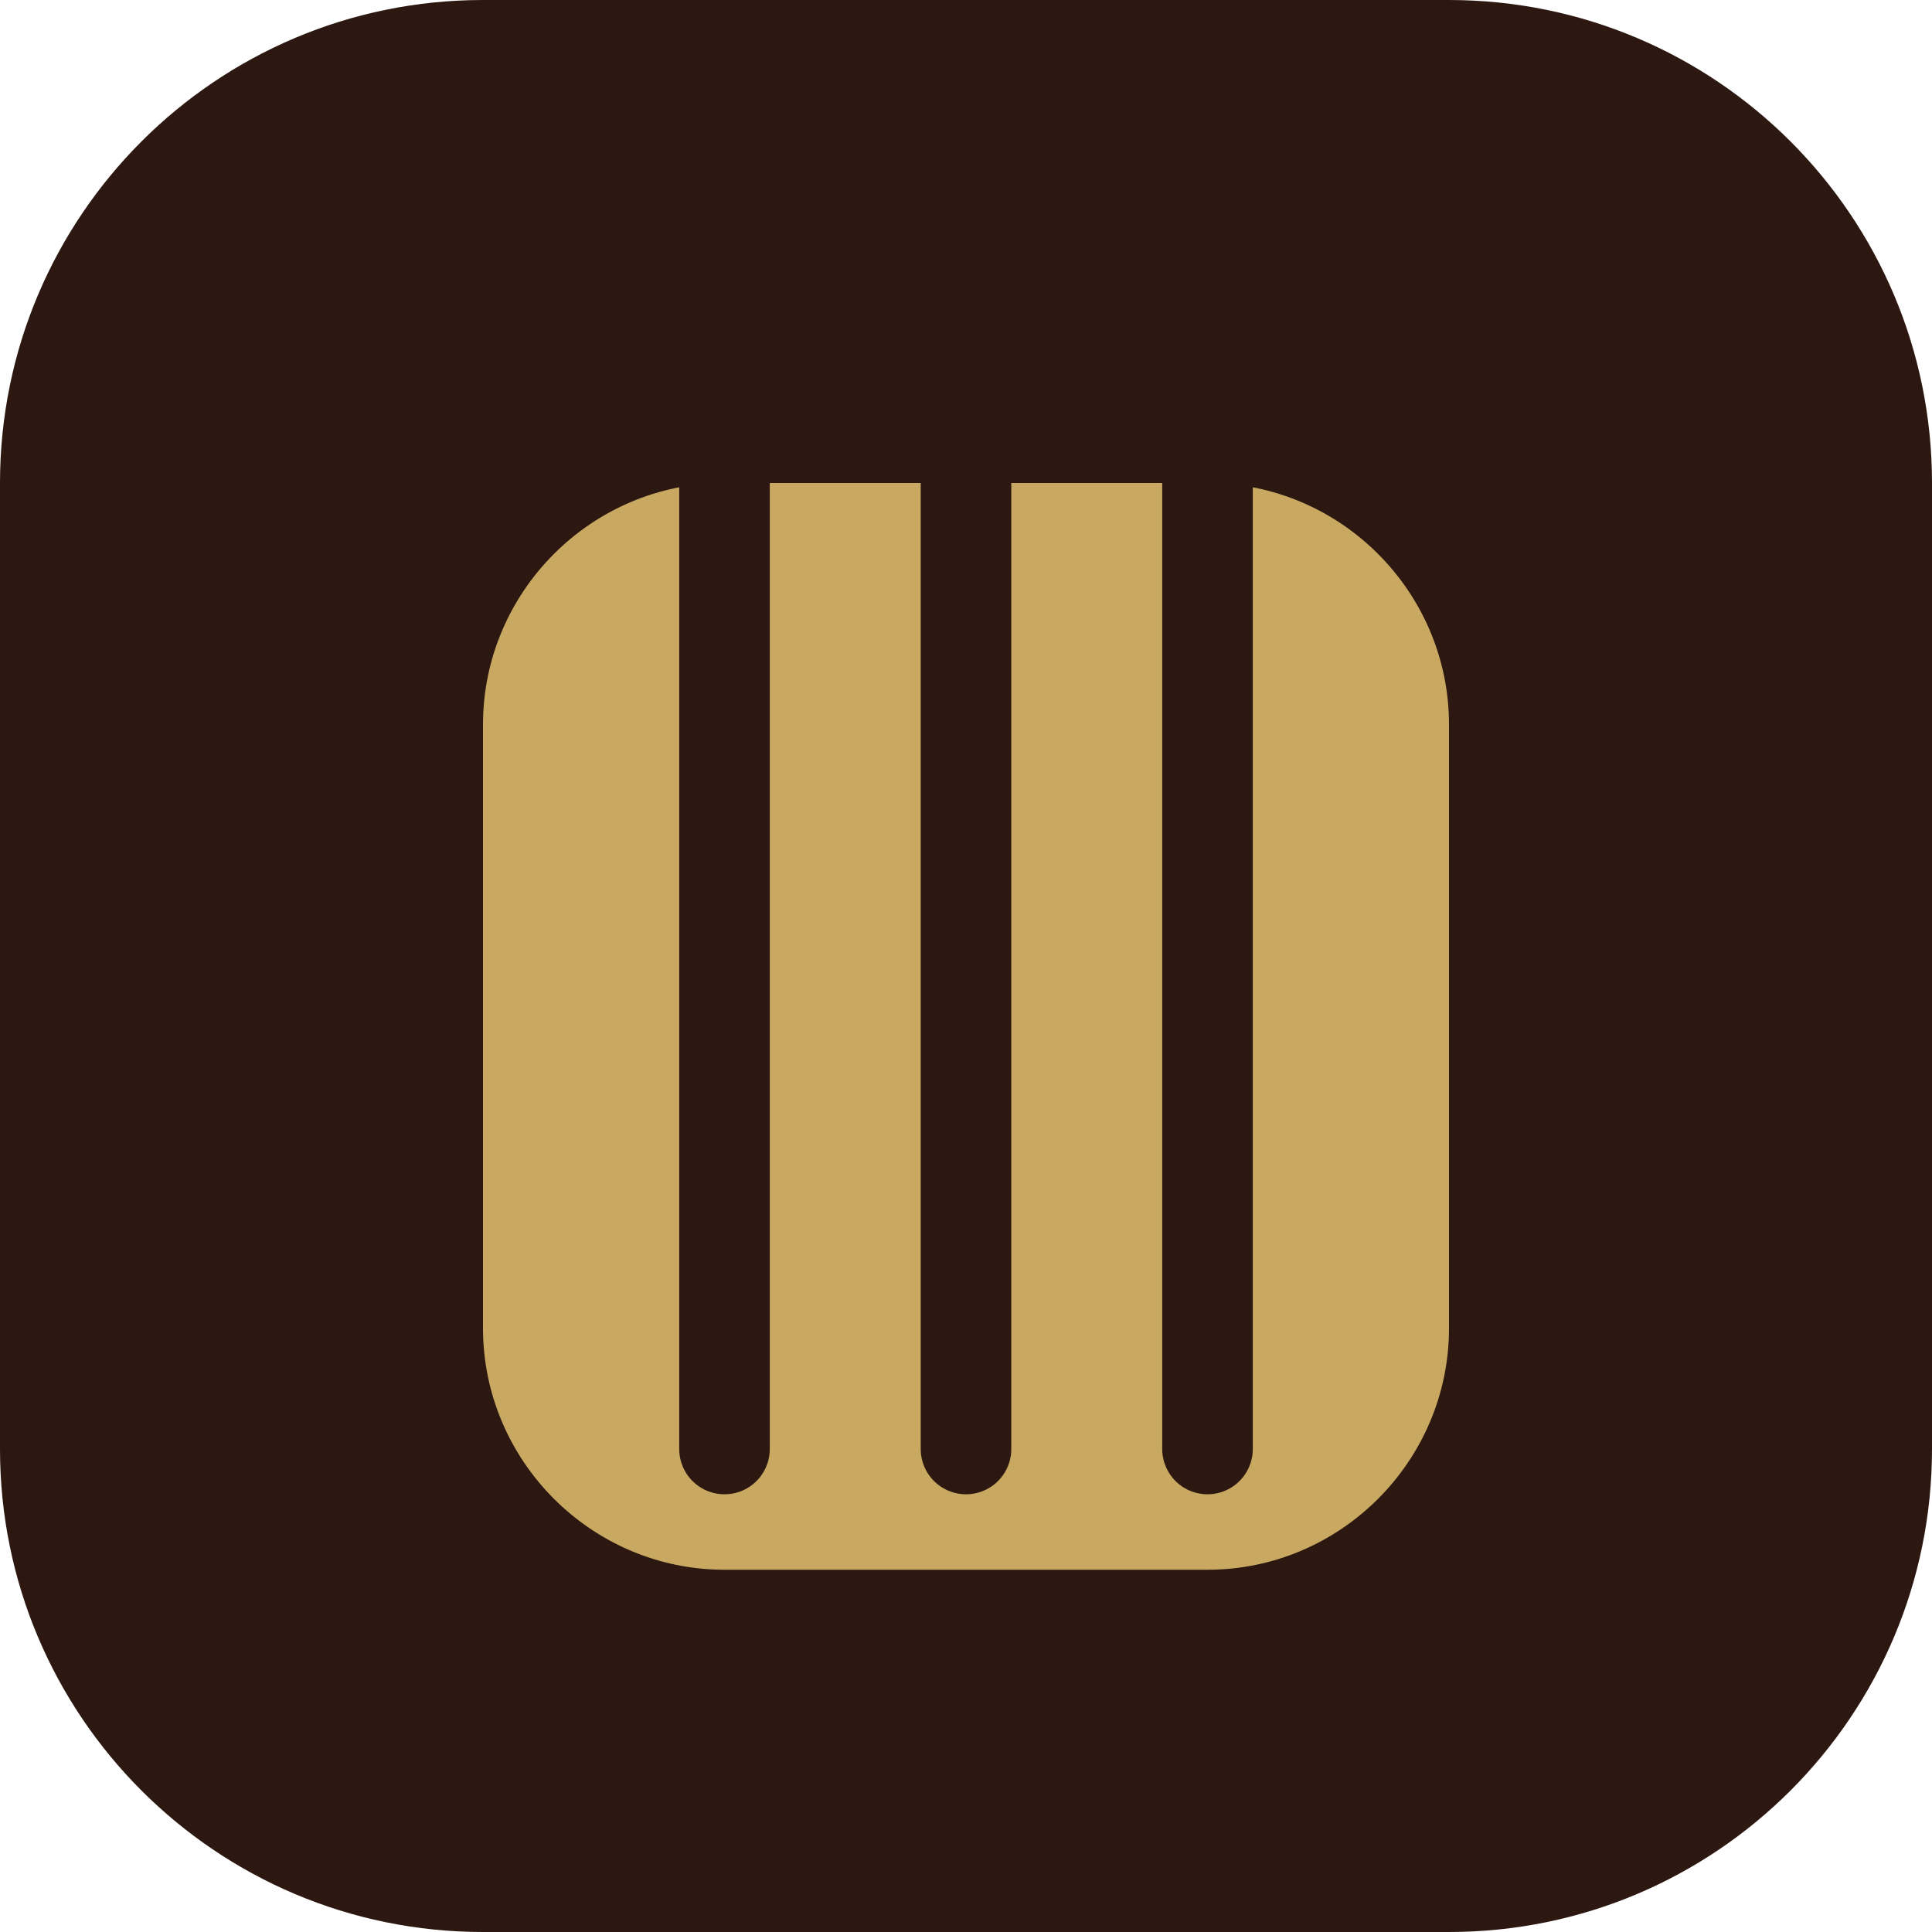
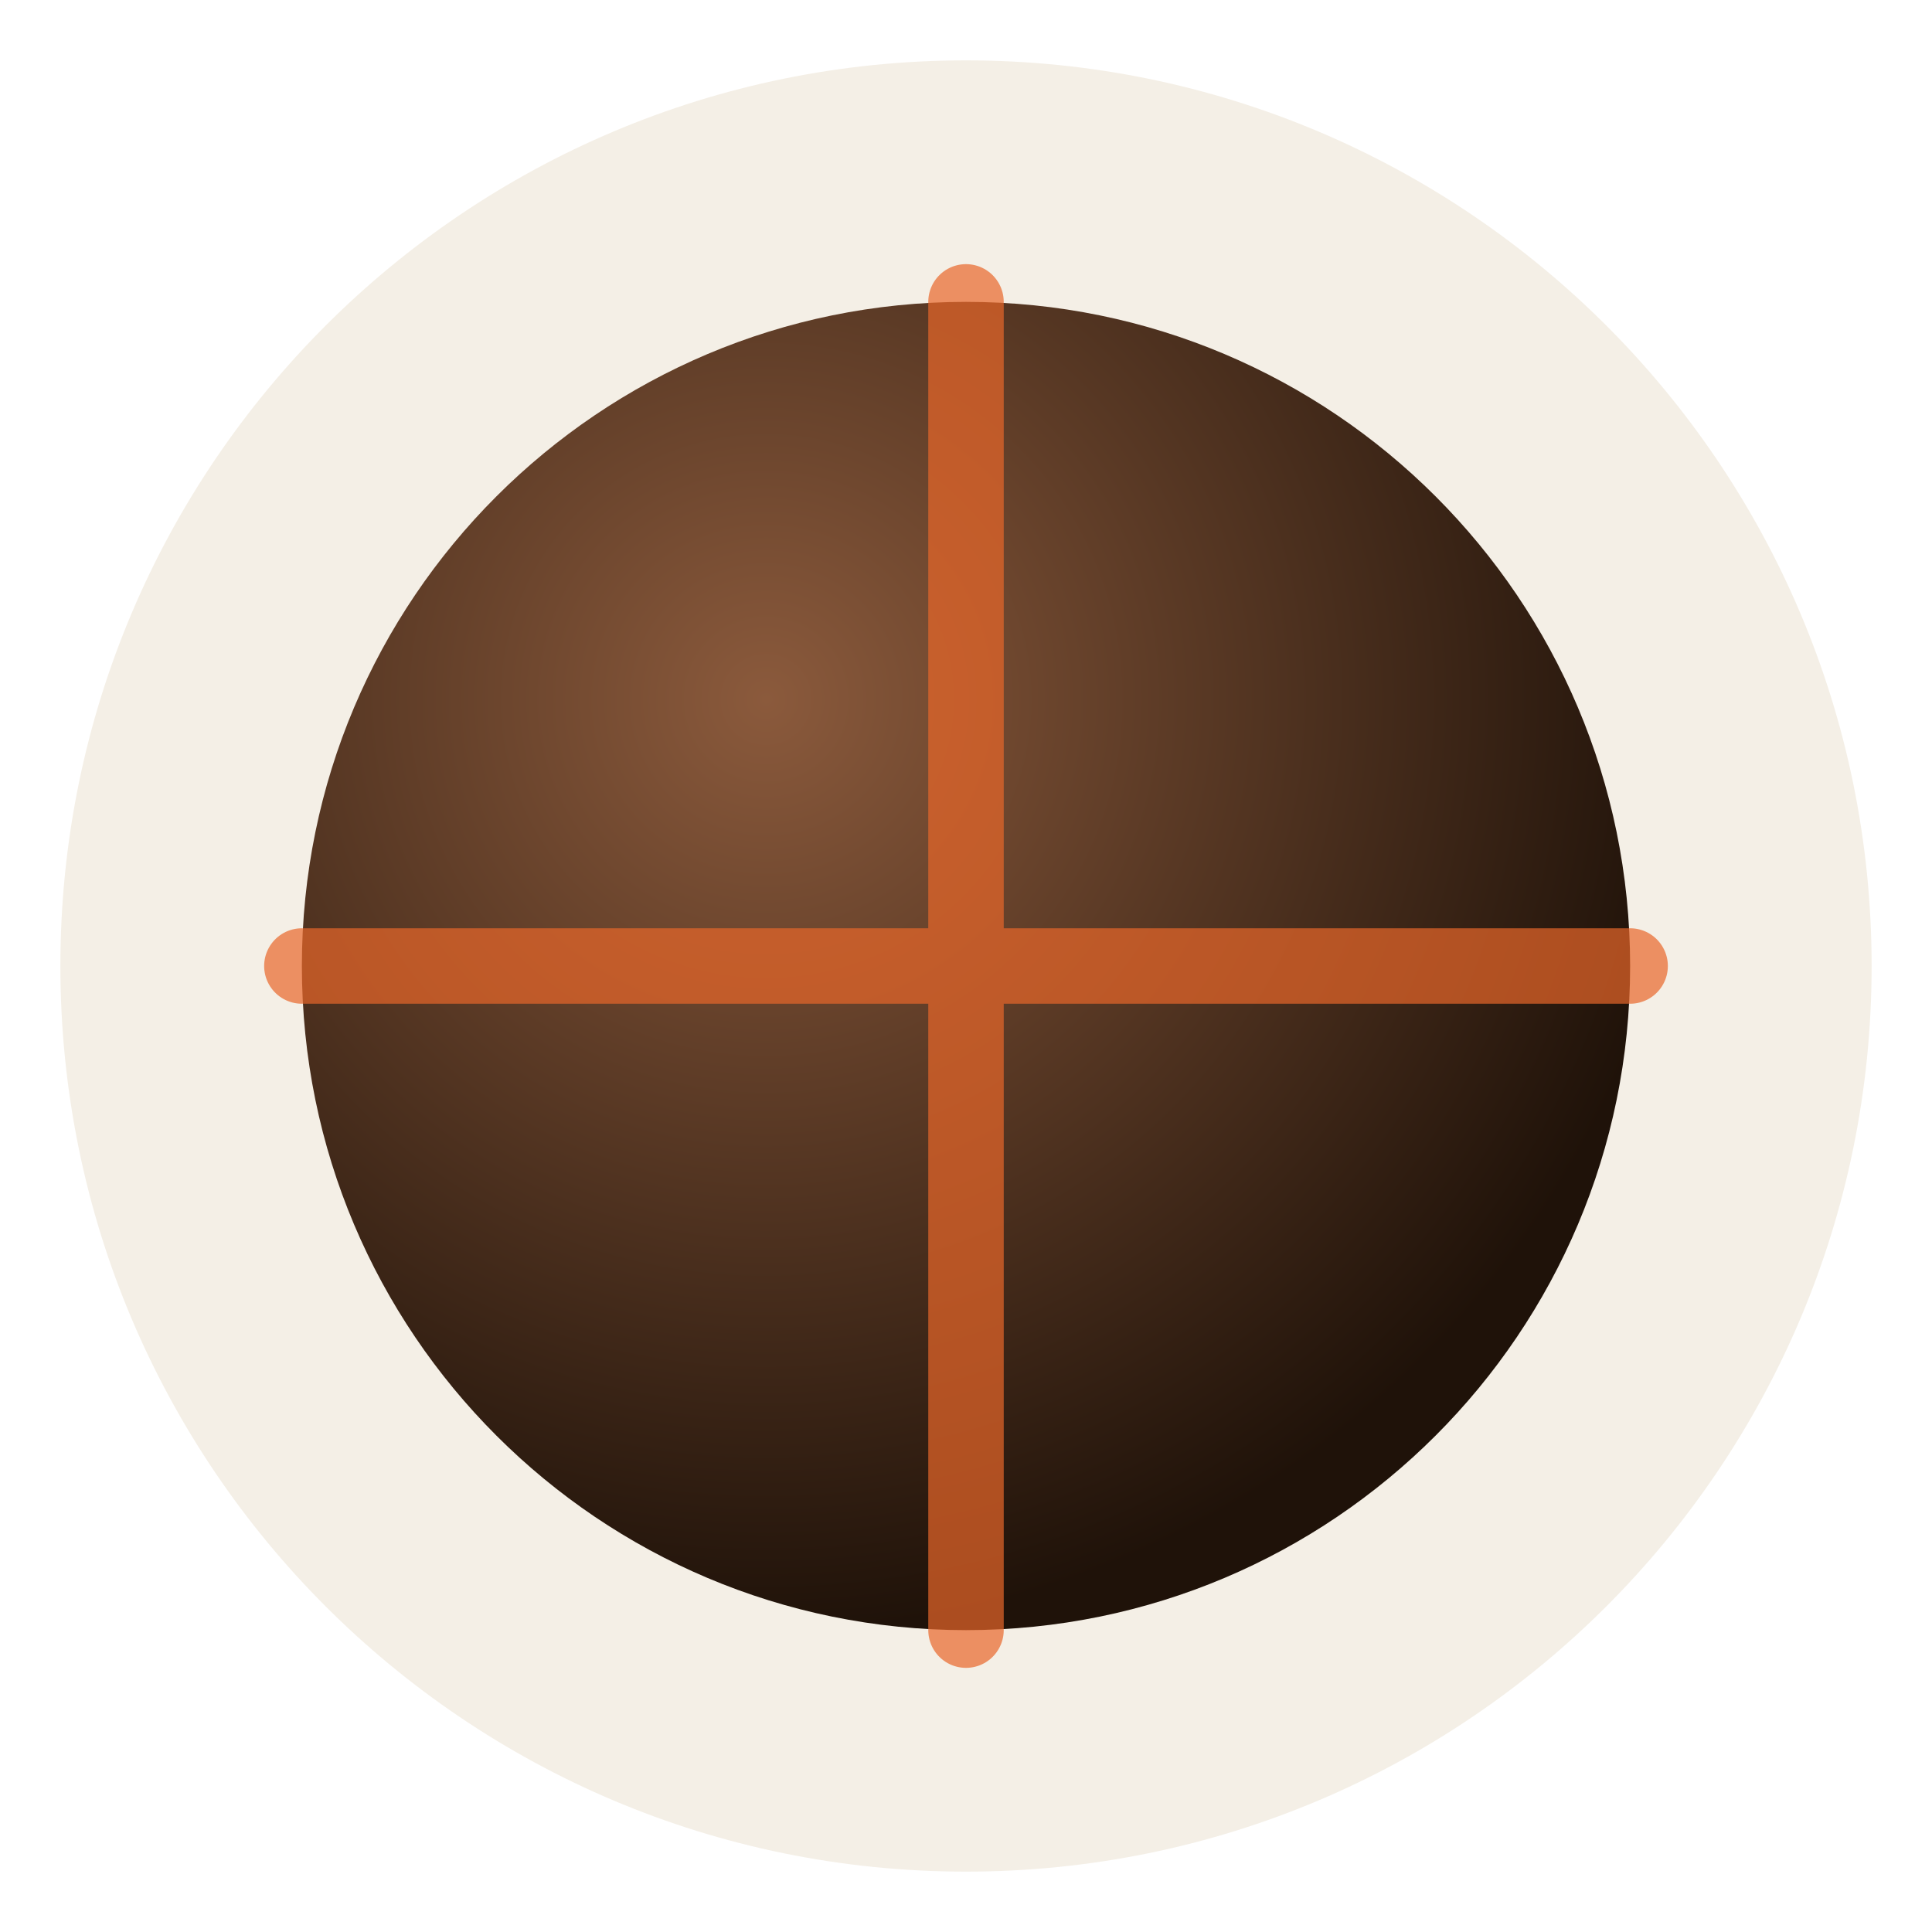
- <svg xmlns="http://www.w3.org/2000/svg" viewBox="0 0 32 32" fill="none">
-   <rect width="32" height="32" rx="8" fill="#2C1810" />
-   <path d="M8 12c0-2.2 1.8-4 4-4h8c2.2 0 4 1.8 4 4v10c0 2.2-1.8 4-4 4h-8c-2.2 0-4-1.8-4-4V12z" fill="#C9A962" />
-   <path d="M12 8v16M16 8v16M20 8v16" stroke="#2C1810" stroke-width="1.5" stroke-linecap="round" />
+ <svg xmlns="http://www.w3.org/2000/svg" viewBox="0 0 64 64" fill="none">
+   <circle cx="32" cy="32" r="30" fill="#f4efe6" />
+   <circle cx="32" cy="32" r="22" fill="url(#choc)" />
+   <path d="M32 10v44M10 32h44" stroke="#e8672a" stroke-width="2.5" stroke-linecap="round" opacity="0.7" />
+   <defs>
+     <radialGradient id="choc" cx="0.35" cy="0.3" r="0.7">
+       <stop offset="0%" stop-color="#8b5a3c" />
+       <stop offset="100%" stop-color="#1f1209" />
+     </radialGradient>
+   </defs>
</svg>
